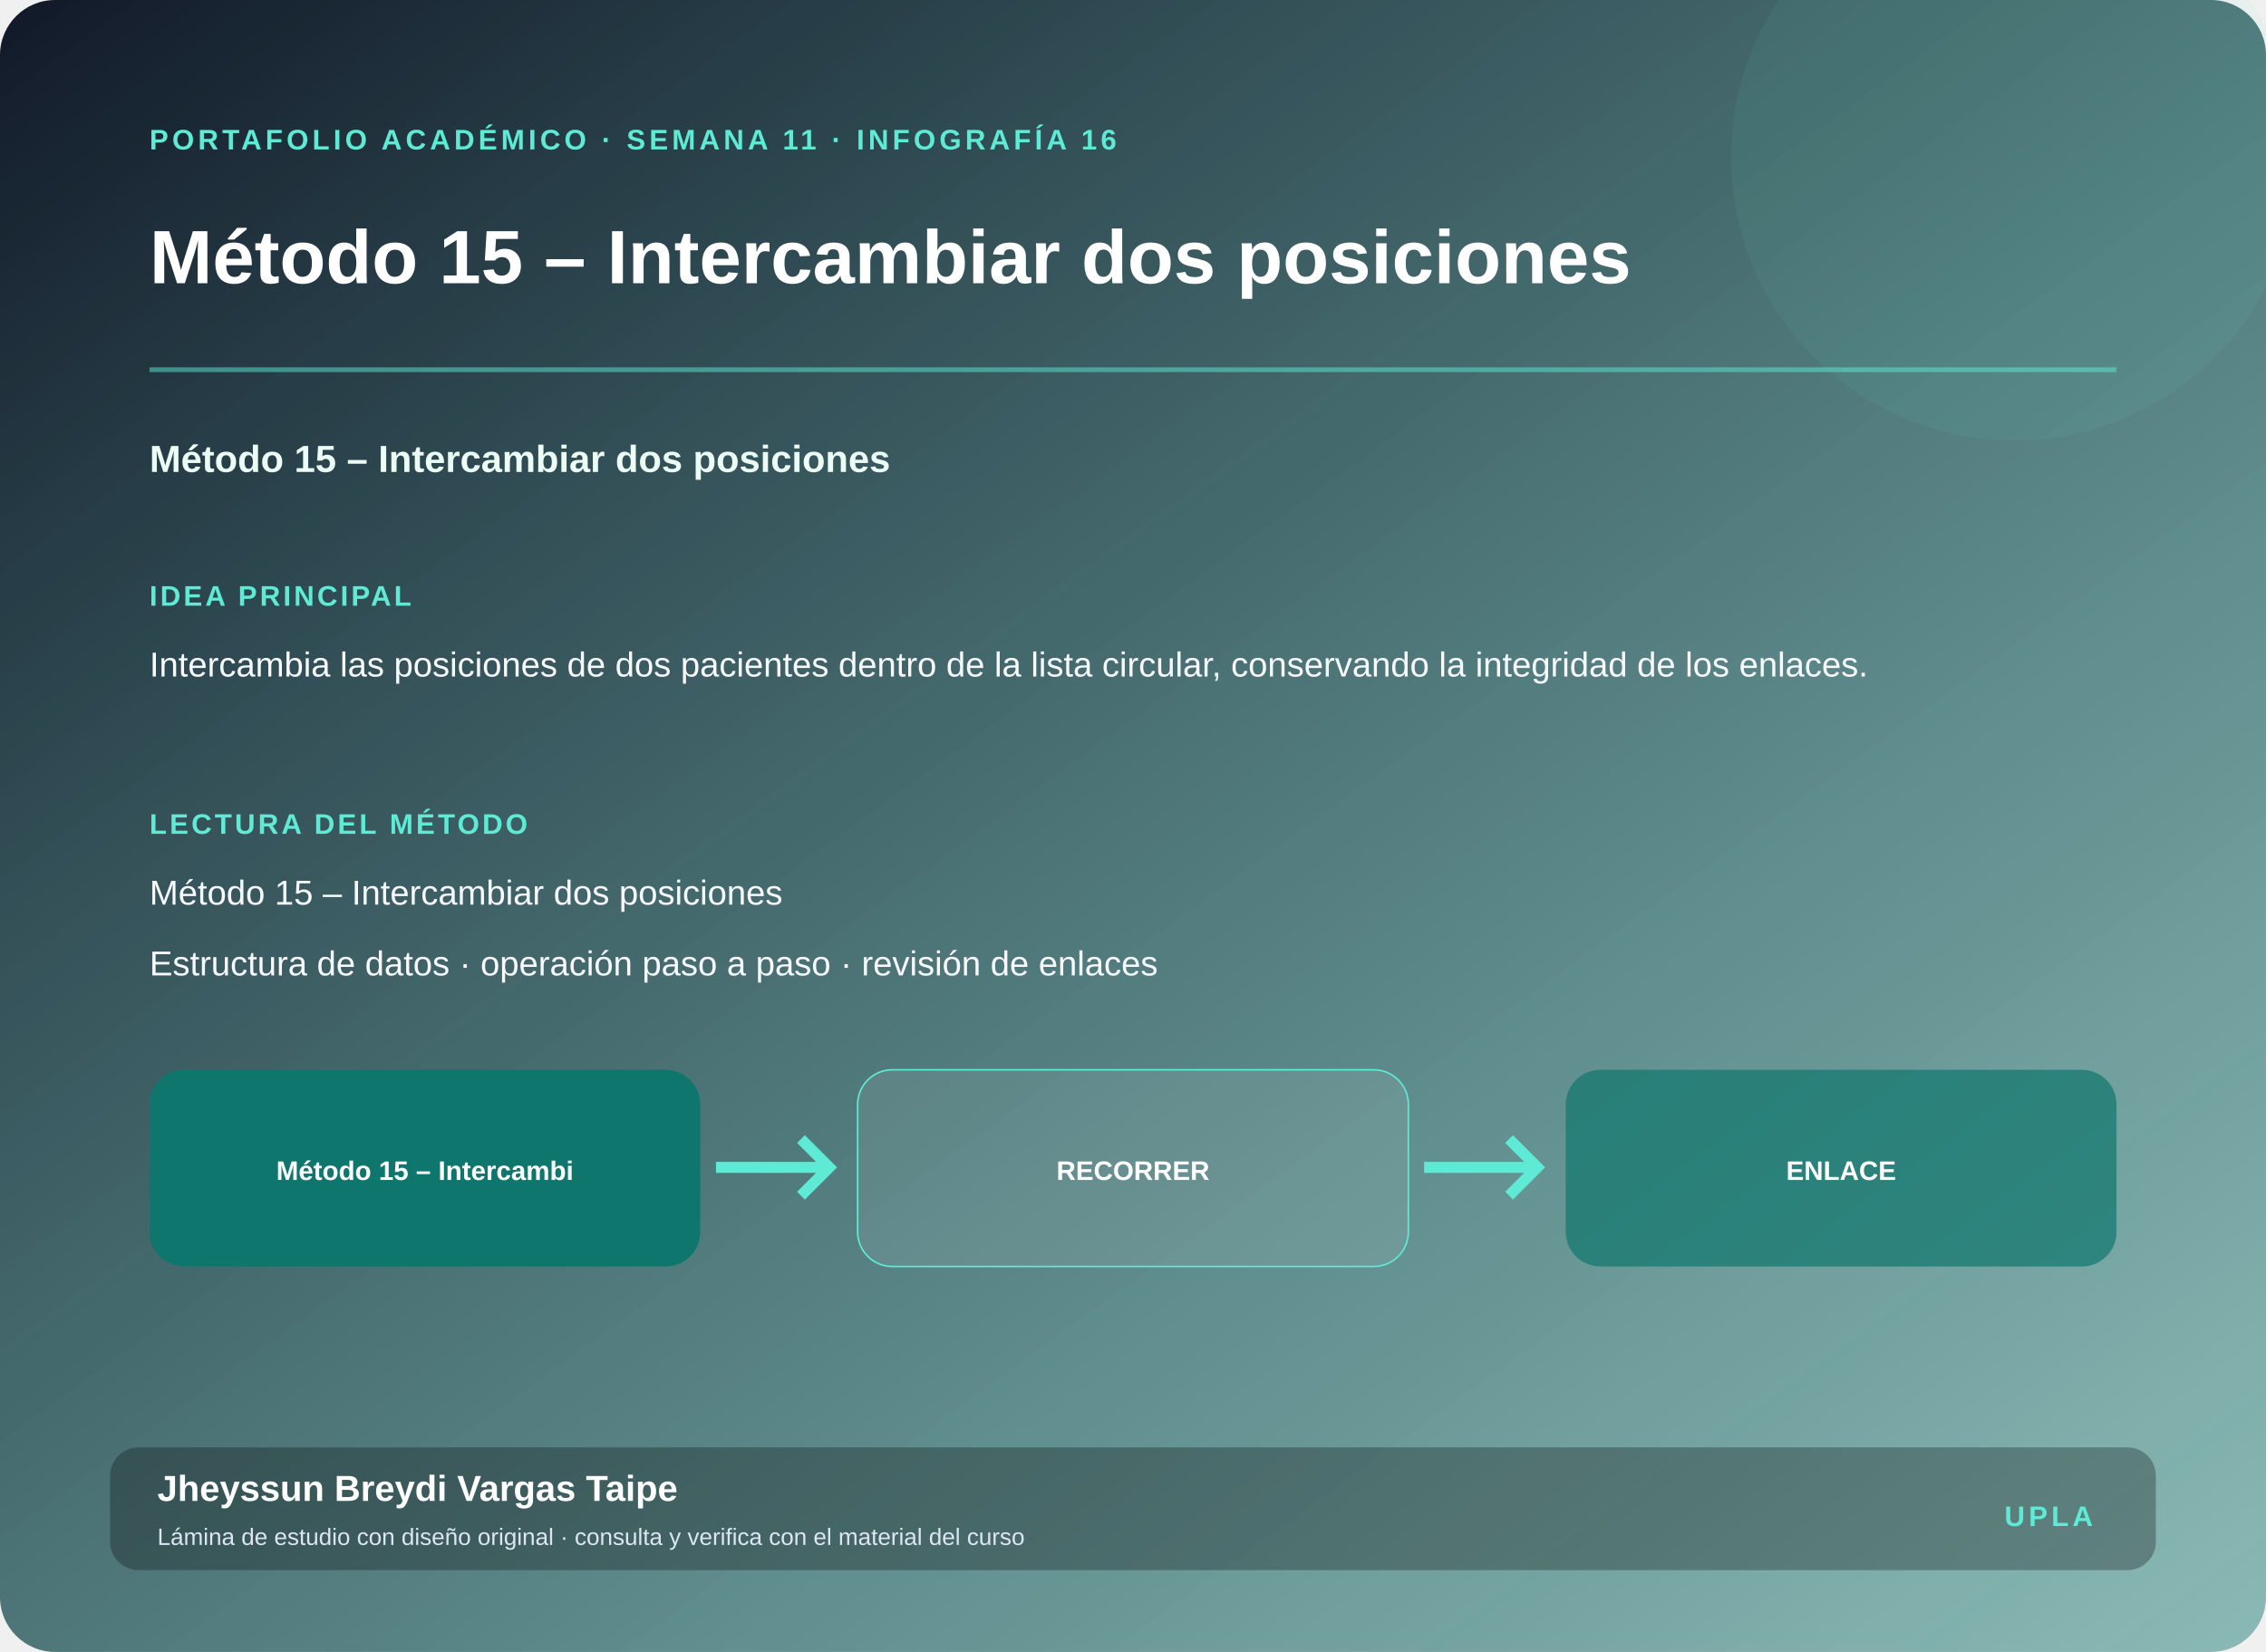
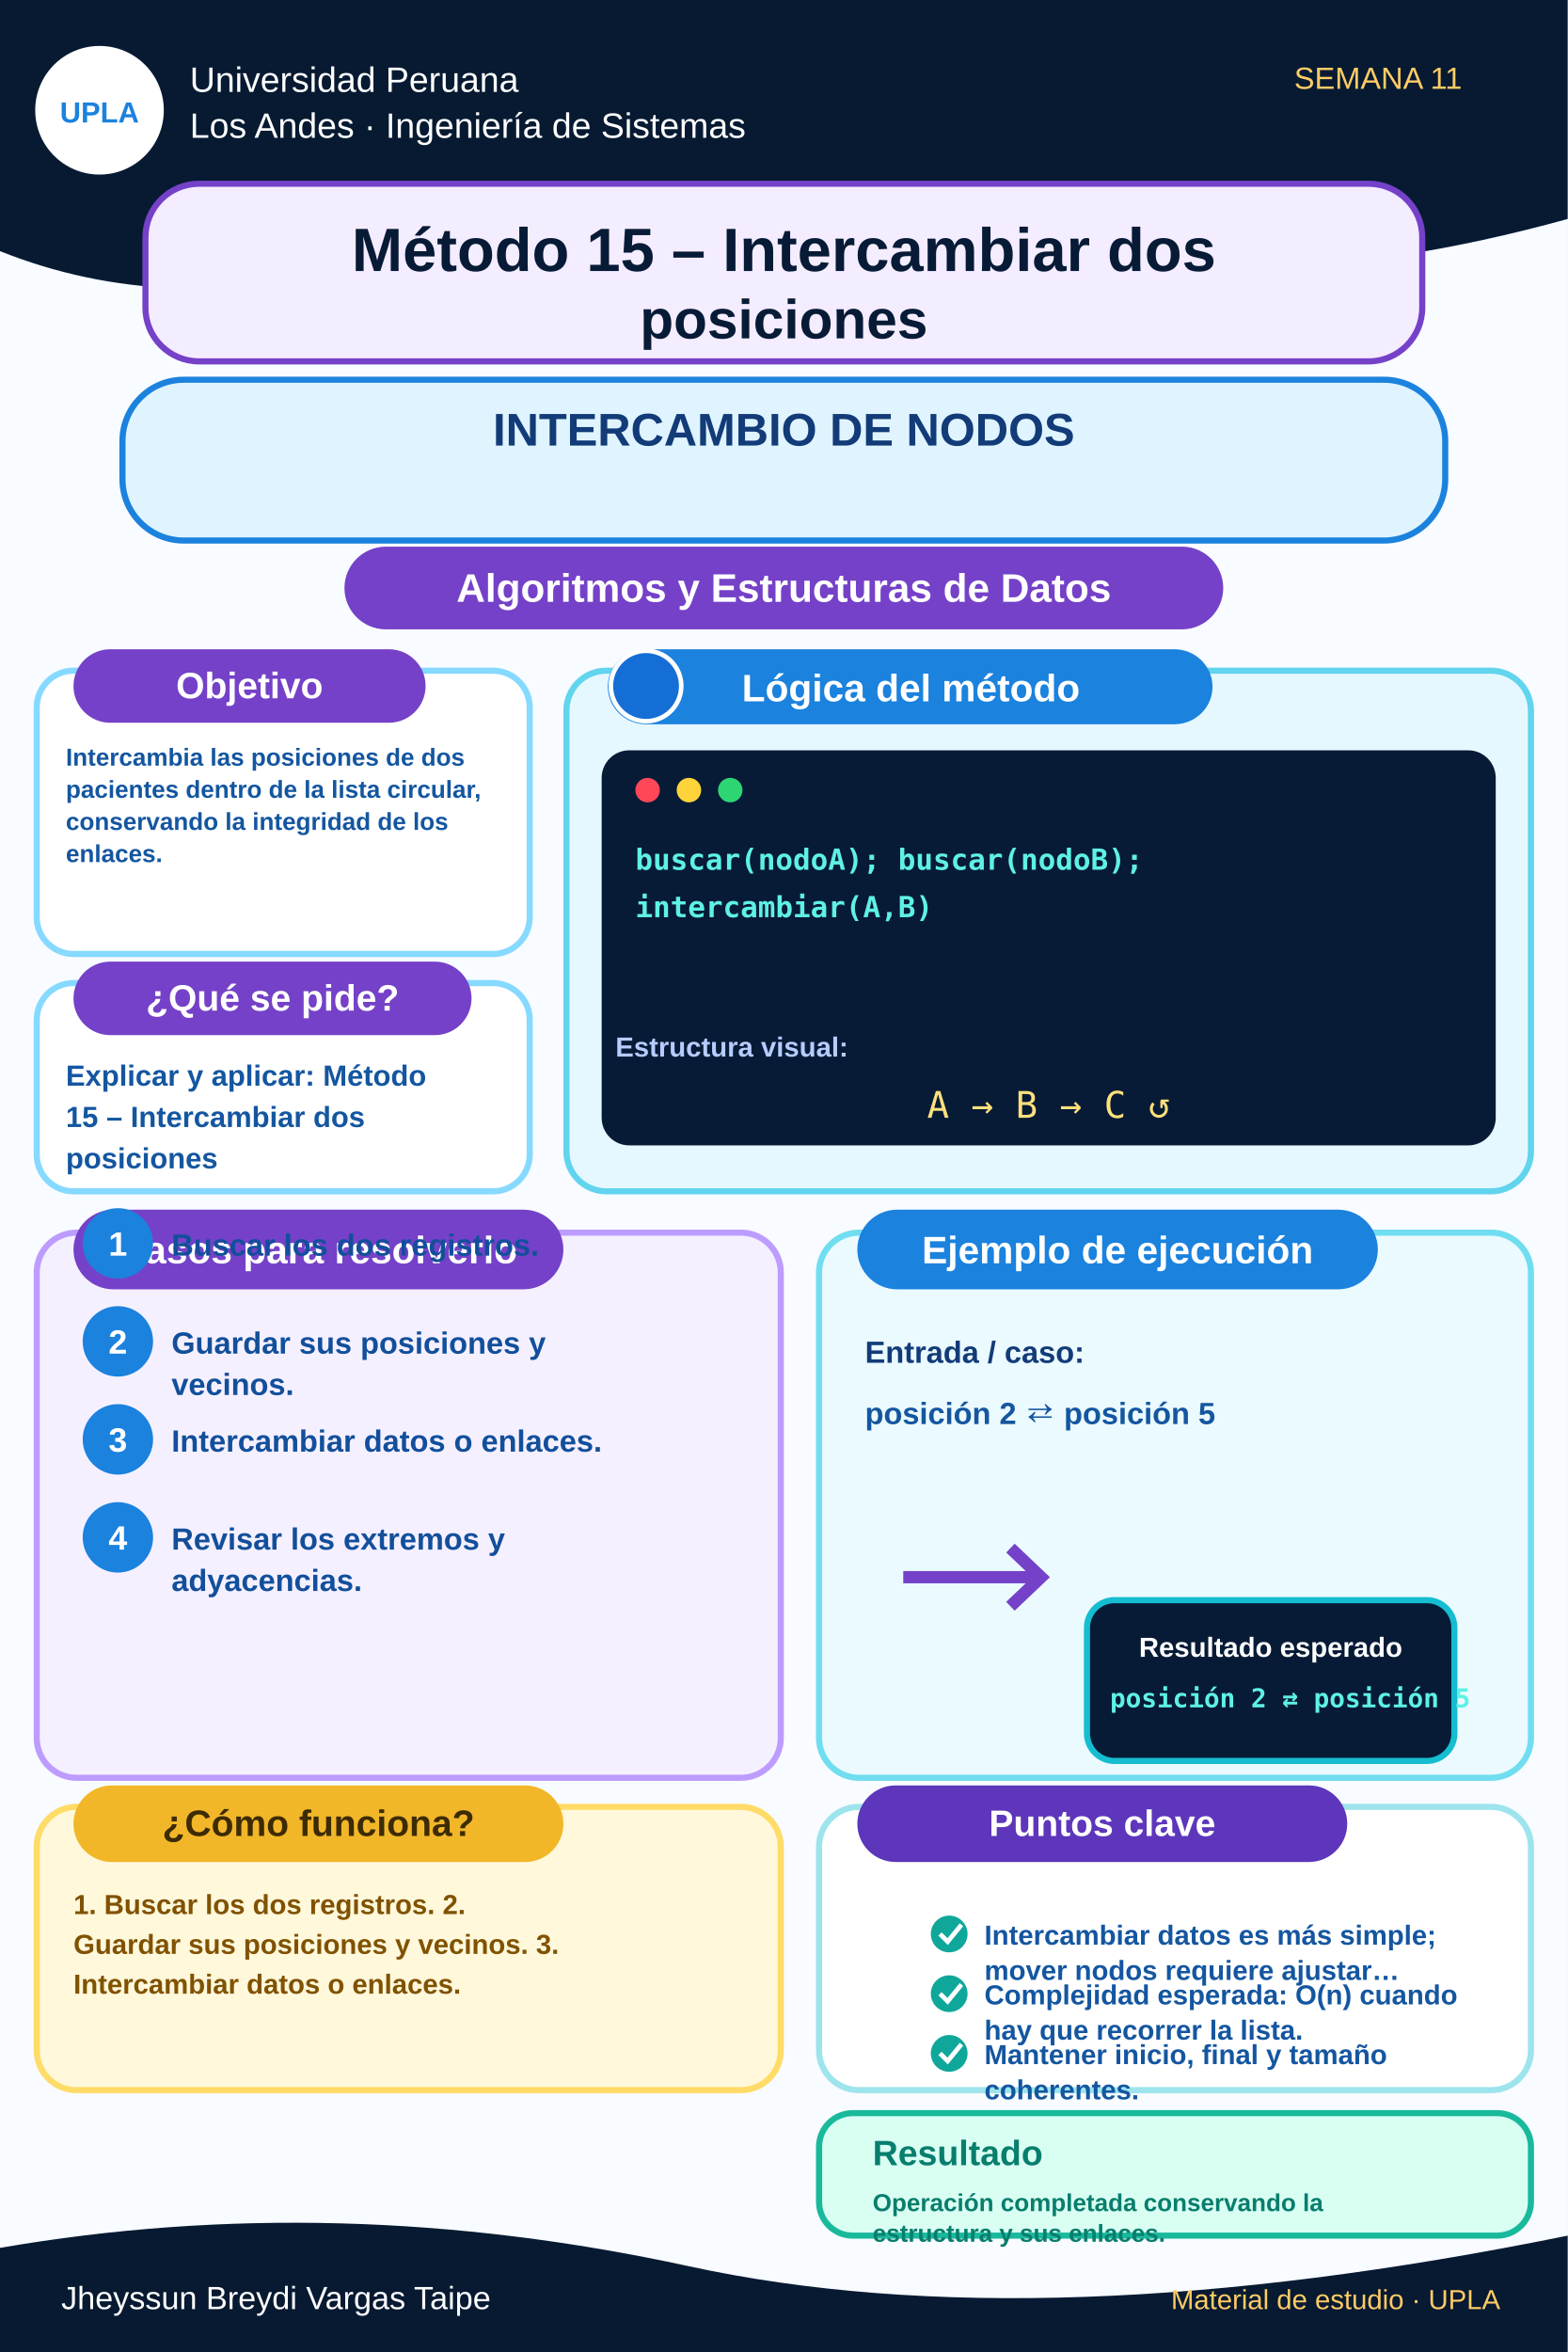
- <svg xmlns="http://www.w3.org/2000/svg" viewBox="0 0 1440 1050" role="img" aria-labelledby="t d">
-   <defs>
-     <linearGradient id="g" x1="0" y1="0" x2="1" y2="1">
-       <stop stop-color="#111827" />
-       <stop offset="1" stop-color="#0f766e" stop-opacity=".45" />
-     </linearGradient>
-   </defs>
-   <rect width="1440" height="1050" rx="35" fill="url(#g)" />
-   <circle cx="1280" cy="100" r="180" fill="#5eead4" opacity=".06" />
-   <text x="95" y="95" class="kicker">PORTAFOLIO ACADÉMICO · SEMANA 11 · INFOGRAFÍA 16</text>
-   <text x="95" y="180" class="title">Método 15 – Intercambiar dos posiciones</text>
-   <path d="M95 235H1345" stroke="#5eead4" opacity=".5" stroke-width="3" />
-   <text x="95" y="300" class="subtitle">Método 15 – Intercambiar dos posiciones</text>
-   <text x="95" y="385" class="label">IDEA PRINCIPAL</text>
-   <text x="95" y="430" class="body">Intercambia las posiciones de dos pacientes dentro de la lista circular, conservando la integridad de los enlaces.</text>
-   <text x="95" y="530" class="label">LECTURA DEL MÉTODO</text>
-   <text x="95" y="575" class="body">Método 15 – Intercambiar dos posiciones</text>
-   <text x="95" y="620" class="body">Estructura de datos · operación paso a paso · revisión de enlaces</text>
-   <rect x="95" y="680" width="350" height="125" rx="22" fill="#0f766e" />
-   <rect x="545" y="680" width="350" height="125" rx="22" fill="#fff" fill-opacity=".08" stroke="#5eead4" />
-   <rect x="995" y="680" width="350" height="125" rx="22" fill="#0f766e" opacity=".7" />
-   <text x="270" y="750" class="node">Método 15 – Intercambi</text>
-   <text x="720" y="750" class="node">RECORRER</text>
-   <text x="1170" y="750" class="node">ENLACE</text>
-   <path d="M455 742h72m-18-18 18 18-18 18M905 742h72m-18-18 18 18-18 18" stroke="#5eead4" stroke-width="7" fill="none" />
-   <rect x="70" y="920" width="1300" height="78" rx="18" fill="#000" opacity=".28" />
-   <text x="100" y="954" class="foot">Jheyssun Breydi Vargas Taipe</text>
-   <text x="100" y="982" class="note">Lámina de estudio con diseño original · consulta y verifica con el material del curso</text>
-   <text x="1330" y="970" class="kicker" text-anchor="end">UPLA</text>
-   <style>.kicker{font:700 18px 'Segoe UI',Arial;letter-spacing:2.4px;fill:#5eead4}.title{font:800 48px 'Segoe UI',Arial;fill:#fff}.subtitle{font:700 24px 'Segoe UI',Arial;fill:#ecfdf5}.label{font:800 18px 'Segoe UI',Arial;letter-spacing:1.8px;fill:#5eead4}.body{font:500 22px 'Segoe UI',Arial;fill:#f7faff}.small{font:700 18px 'Segoe UI',Arial;fill:#fff;text-anchor:middle}.node{font:700 17px 'Segoe UI',Arial;fill:#fff;text-anchor:middle}.foot{font:800 23px 'Segoe UI',Arial;fill:#fff}.note{font:500 15px 'Segoe UI',Arial;fill:#dce7f4}</style>
+ <svg xmlns="http://www.w3.org/2000/svg" viewBox="0 0 1024 1536" role="img" aria-labelledby="t d">
+   <rect width="1024" height="1536" fill="#f8fbff" />
+   <path d="M0 0H1024V143Q800 205 620 151T240 173Q110 208 0 164Z" fill="#071a32" />
+   <circle cx="65" cy="72" r="42" fill="#fff" />
+   <text x="65" y="80" text-anchor="middle" font-family="Arial" font-size="19" font-weight="900" fill="#1b82de">UPLA</text>
+   <text x="124" y="60" font-family="Trebuchet MS,Arial" font-size="23" fill="white">Universidad Peruana</text>
+   <text x="124" y="90" font-family="Trebuchet MS,Arial" font-size="23" fill="white">Los Andes · Ingeniería de Sistemas</text>
+   <text x="955" y="58" text-anchor="end" font-family="Trebuchet MS,Arial" font-size="20" fill="#ffcc66">SEMANA 11</text>
+   <rect x="95" y="120" width="834" height="116" rx="35" fill="#f4ecff" stroke="#7541c8" stroke-width="4" />
+   <text x="512" y="177" text-anchor="middle" font-family="Trebuchet MS,Comic Sans MS,Arial" font-size="40" font-weight="900" fill="#071b36">Método 15 – Intercambiar dos</text>
+   <text x="512" y="221" text-anchor="middle" font-family="Trebuchet MS,Comic Sans MS,Arial" font-size="36" font-weight="900" fill="#071b36">posiciones</text>
+   <rect x="80" y="248" width="864" height="105" rx="40" fill="#dff4ff" stroke="#1b82de" stroke-width="4" />
+   <text x="512" y="291" text-anchor="middle" font-family="Trebuchet MS,Comic Sans MS,Arial" font-size="30" font-weight="900" fill="#123b78">
+     <tspan x="512" dy="0">INTERCAMBIO DE NODOS</tspan>
+   </text>
+   <rect x="225" y="357" width="574" height="54" rx="27" fill="#7541c8" />
+   <text x="512" y="393" text-anchor="middle" font-family="Trebuchet MS,Arial" font-size="26" font-weight="800" fill="white">Algoritmos y Estructuras de Datos</text>
+   <rect x="24" y="438" width="322" height="185" rx="24" fill="white" stroke="#86d9ff" stroke-width="4" />
+   <rect x="48" y="424" width="230" height="48" rx="24" fill="#7541c8" />
+   <text x="163" y="456" text-anchor="middle" font-family="Trebuchet MS,Arial" font-size="24" font-weight="900" fill="white">Objetivo</text>
+   <text x="43" y="500" font-family="Trebuchet MS,Comic Sans MS,Arial" font-size="16" font-weight="600" fill="#1456a0">
+     <tspan x="43" dy="0">Intercambia las posiciones de dos</tspan>
+     <tspan x="43" dy="21">pacientes dentro de la lista circular,</tspan>
+     <tspan x="43" dy="21">conservando la integridad de los</tspan>
+     <tspan x="43" dy="21">enlaces.</tspan>
+   </text>
+   <rect x="24" y="642" width="322" height="136" rx="24" fill="white" stroke="#86d9ff" stroke-width="4" />
+   <rect x="48" y="628" width="260" height="48" rx="24" fill="#7541c8" />
+   <text x="178" y="660" text-anchor="middle" font-family="Trebuchet MS,Arial" font-size="24" font-weight="900" fill="white">¿Qué se pide?</text>
+   <text x="43" y="709" font-family="'Trebuchet MS','Comic Sans MS',Arial" font-size="19" font-weight="600" fill="#1456a0">
+     <tspan x="43" dy="0">Explicar y aplicar: Método</tspan>
+     <tspan x="43" dy="27">15 – Intercambiar dos</tspan>
+     <tspan x="43" dy="27">posiciones</tspan>
+   </text>
+   <rect x="370" y="438" width="630" height="340" rx="26" fill="#e6f8ff" stroke="#61d4ee" stroke-width="4" />
+   <rect x="397" y="424" width="395" height="49" rx="25" fill="#1b82de" />
+   <circle cx="422" cy="448" r="23" fill="#146ed6" stroke="white" stroke-width="3" />
+   <text x="595" y="458" text-anchor="middle" font-family="Trebuchet MS,Arial" font-size="25" font-weight="900" fill="white">Lógica del método</text>
+   <rect x="393" y="490" width="584" height="258" rx="18" fill="#071b36" />
+   <circle cx="423" cy="516" r="8" fill="#ff4757" />
+   <circle cx="450" cy="516" r="8" fill="#ffd43b" />
+   <circle cx="477" cy="516" r="8" fill="#2ed573" />
+   <text x="415" y="568" font-family="Consolas,monospace" font-size="19" font-weight="700" fill="#5ef1e4">
+     <tspan x="415" dy="0">buscar(nodoA); buscar(nodoB);</tspan>
+     <tspan x="415" dy="31">intercambiar(A,B)</tspan>
+   </text>
+   <text x="402" y="690" font-family="'Trebuchet MS','Comic Sans MS',Arial" font-size="18" font-weight="700" fill="#b7ccff">
+     <tspan x="402" dy="0">Estructura visual:</tspan>
+   </text>
+   <text x="685" y="730" text-anchor="middle" font-family="Consolas,monospace" font-size="24" fill="#ffe17c">A → B → C ↺</text>
+   <rect x="24" y="805" width="486" height="356" rx="26" fill="#f5f0ff" stroke="#bd9cff" stroke-width="4" />
+   <rect x="48" y="790" width="320" height="52" rx="26" fill="#7541c8" />
+   <text x="208" y="825" text-anchor="middle" font-family="Trebuchet MS,Arial" font-size="25" font-weight="900" fill="white">Pasos para resolverlo</text>
+   <circle cx="77" cy="812" r="23" fill="#1b82de" />
+   <text x="77" y="820" text-anchor="middle" font-family="Arial" font-size="22" font-weight="900" fill="white">1</text>
+   <text x="112" y="820" font-family="'Trebuchet MS','Comic Sans MS',Arial" font-size="20" font-weight="600" fill="#124f9b">
+     <tspan x="112" dy="0">Buscar los dos registros.</tspan>
+   </text>
+   <circle cx="77" cy="876" r="23" fill="#1b82de" />
+   <text x="77" y="884" text-anchor="middle" font-family="Arial" font-size="22" font-weight="900" fill="white">2</text>
+   <text x="112" y="884" font-family="'Trebuchet MS','Comic Sans MS',Arial" font-size="20" font-weight="600" fill="#124f9b">
+     <tspan x="112" dy="0">Guardar sus posiciones y</tspan>
+     <tspan x="112" dy="27">vecinos.</tspan>
+   </text>
+   <circle cx="77" cy="940" r="23" fill="#1b82de" />
+   <text x="77" y="948" text-anchor="middle" font-family="Arial" font-size="22" font-weight="900" fill="white">3</text>
+   <text x="112" y="948" font-family="'Trebuchet MS','Comic Sans MS',Arial" font-size="20" font-weight="600" fill="#124f9b">
+     <tspan x="112" dy="0">Intercambiar datos o enlaces.</tspan>
+   </text>
+   <circle cx="77" cy="1004" r="23" fill="#1b82de" />
+   <text x="77" y="1012" text-anchor="middle" font-family="Arial" font-size="22" font-weight="900" fill="white">4</text>
+   <text x="112" y="1012" font-family="'Trebuchet MS','Comic Sans MS',Arial" font-size="20" font-weight="600" fill="#124f9b">
+     <tspan x="112" dy="0">Revisar los extremos y</tspan>
+     <tspan x="112" dy="27">adyacencias.</tspan>
+   </text>
+   <rect x="535" y="805" width="465" height="356" rx="26" fill="#eafaff" stroke="#70ddf0" stroke-width="4" />
+   <rect x="560" y="790" width="340" height="52" rx="26" fill="#1b82de" />
+   <text x="730" y="825" text-anchor="middle" font-family="Trebuchet MS,Arial" font-size="25" font-weight="900" fill="white">Ejemplo de ejecución</text>
+   <text x="565" y="890" font-family="Trebuchet MS,Arial" font-size="20" font-weight="800" fill="#123b78">Entrada / caso:</text>
+   <text x="565" y="930" font-family="'Trebuchet MS','Comic Sans MS',Arial" font-size="20" font-weight="700" fill="#1456a0">
+     <tspan x="565" dy="0">posición 2 ⇄ posición 5</tspan>
+   </text>
+   <path d="M590 1030h90m-20-19 20 19-20 19" stroke="#7541c8" stroke-width="8" fill="none" />
+   <rect x="710" y="1045" width="240" height="105" rx="18" fill="#071b36" stroke="#15bdd0" stroke-width="4" />
+   <text x="830" y="1082" text-anchor="middle" font-family="Trebuchet MS,Arial" font-size="18" font-weight="800" fill="white">Resultado esperado</text>
+   <text x="725" y="1115" font-family="Consolas,monospace" font-size="17" font-weight="600" fill="#5ef1e4">
+     <tspan x="725" dy="0">posición 2 ⇄ posición 5</tspan>
+   </text>
+   <rect x="24" y="1180" width="486" height="185" rx="26" fill="#fff8db" stroke="#ffdb68" stroke-width="4" />
+   <rect x="48" y="1166" width="320" height="50" rx="25" fill="#f2b728" />
+   <text x="208" y="1199" text-anchor="middle" font-family="Trebuchet MS,Arial" font-size="24" font-weight="900" fill="#3d2b05">¿Cómo funciona?</text>
+   <text x="48" y="1250" font-family="'Trebuchet MS','Comic Sans MS',Arial" font-size="18" font-weight="700" fill="#805200">
+     <tspan x="48" dy="0">1. Buscar los dos registros. 2.</tspan>
+     <tspan x="48" dy="26">Guardar sus posiciones y vecinos. 3.</tspan>
+     <tspan x="48" dy="26">Intercambiar datos o enlaces.</tspan>
+   </text>
+   <rect x="535" y="1180" width="465" height="185" rx="26" fill="white" stroke="#9de4ed" stroke-width="4" />
+   <rect x="560" y="1166" width="320" height="50" rx="25" fill="#5d36bb" />
+   <text x="720" y="1199" text-anchor="middle" font-family="Trebuchet MS,Arial" font-size="24" font-weight="900" fill="white">Puntos clave</text>
+   <circle cx="620" cy="1263" r="12" fill="#10a79b" />
+   <path d="M614 1263l5 5 9-11" fill="none" stroke="white" stroke-width="3" />
+   <text x="643" y="1270" font-family="'Trebuchet MS','Comic Sans MS',Arial" font-size="18" font-weight="600" fill="#1456a0">
+     <tspan x="643" dy="0">Intercambiar datos es más simple;</tspan>
+     <tspan x="643" dy="23">mover nodos requiere ajustar…</tspan>
+   </text>
+   <circle cx="620" cy="1302" r="12" fill="#10a79b" />
+   <path d="M614 1302l5 5 9-11" fill="none" stroke="white" stroke-width="3" />
+   <text x="643" y="1309" font-family="'Trebuchet MS','Comic Sans MS',Arial" font-size="18" font-weight="600" fill="#1456a0">
+     <tspan x="643" dy="0">Complejidad esperada: O(n) cuando</tspan>
+     <tspan x="643" dy="23">hay que recorrer la lista.</tspan>
+   </text>
+   <circle cx="620" cy="1341" r="12" fill="#10a79b" />
+   <path d="M614 1341l5 5 9-11" fill="none" stroke="white" stroke-width="3" />
+   <text x="643" y="1348" font-family="'Trebuchet MS','Comic Sans MS',Arial" font-size="18" font-weight="600" fill="#1456a0">
+     <tspan x="643" dy="0">Mantener inicio, final y tamaño</tspan>
+     <tspan x="643" dy="23">coherentes.</tspan>
+   </text>
+   <rect x="535" y="1380" width="465" height="80" rx="22" fill="#d9fff3" stroke="#19b99c" stroke-width="4" />
+   <text x="570" y="1414" font-family="Trebuchet MS,Arial" font-size="23" font-weight="900" fill="#087e6d">Resultado</text>
+   <text x="570" y="1444" font-family="'Trebuchet MS','Comic Sans MS',Arial" font-size="16" font-weight="600" fill="#087e6d">
+     <tspan x="570" dy="0">Operación completada conservando la</tspan>
+     <tspan x="570" dy="20">estructura y sus enlaces.</tspan>
+   </text>
+   <path d="M0 1468Q220 1430 450 1480T1024 1460V1536H0Z" fill="#071a32" />
+   <text x="40" y="1508" font-family="Trebuchet MS,Arial" font-size="21" fill="white">Jheyssun Breydi Vargas Taipe</text>
+   <text x="980" y="1508" text-anchor="end" font-family="Trebuchet MS,Arial" font-size="18" fill="#ffcc66">Material de estudio · UPLA</text>
</svg>
